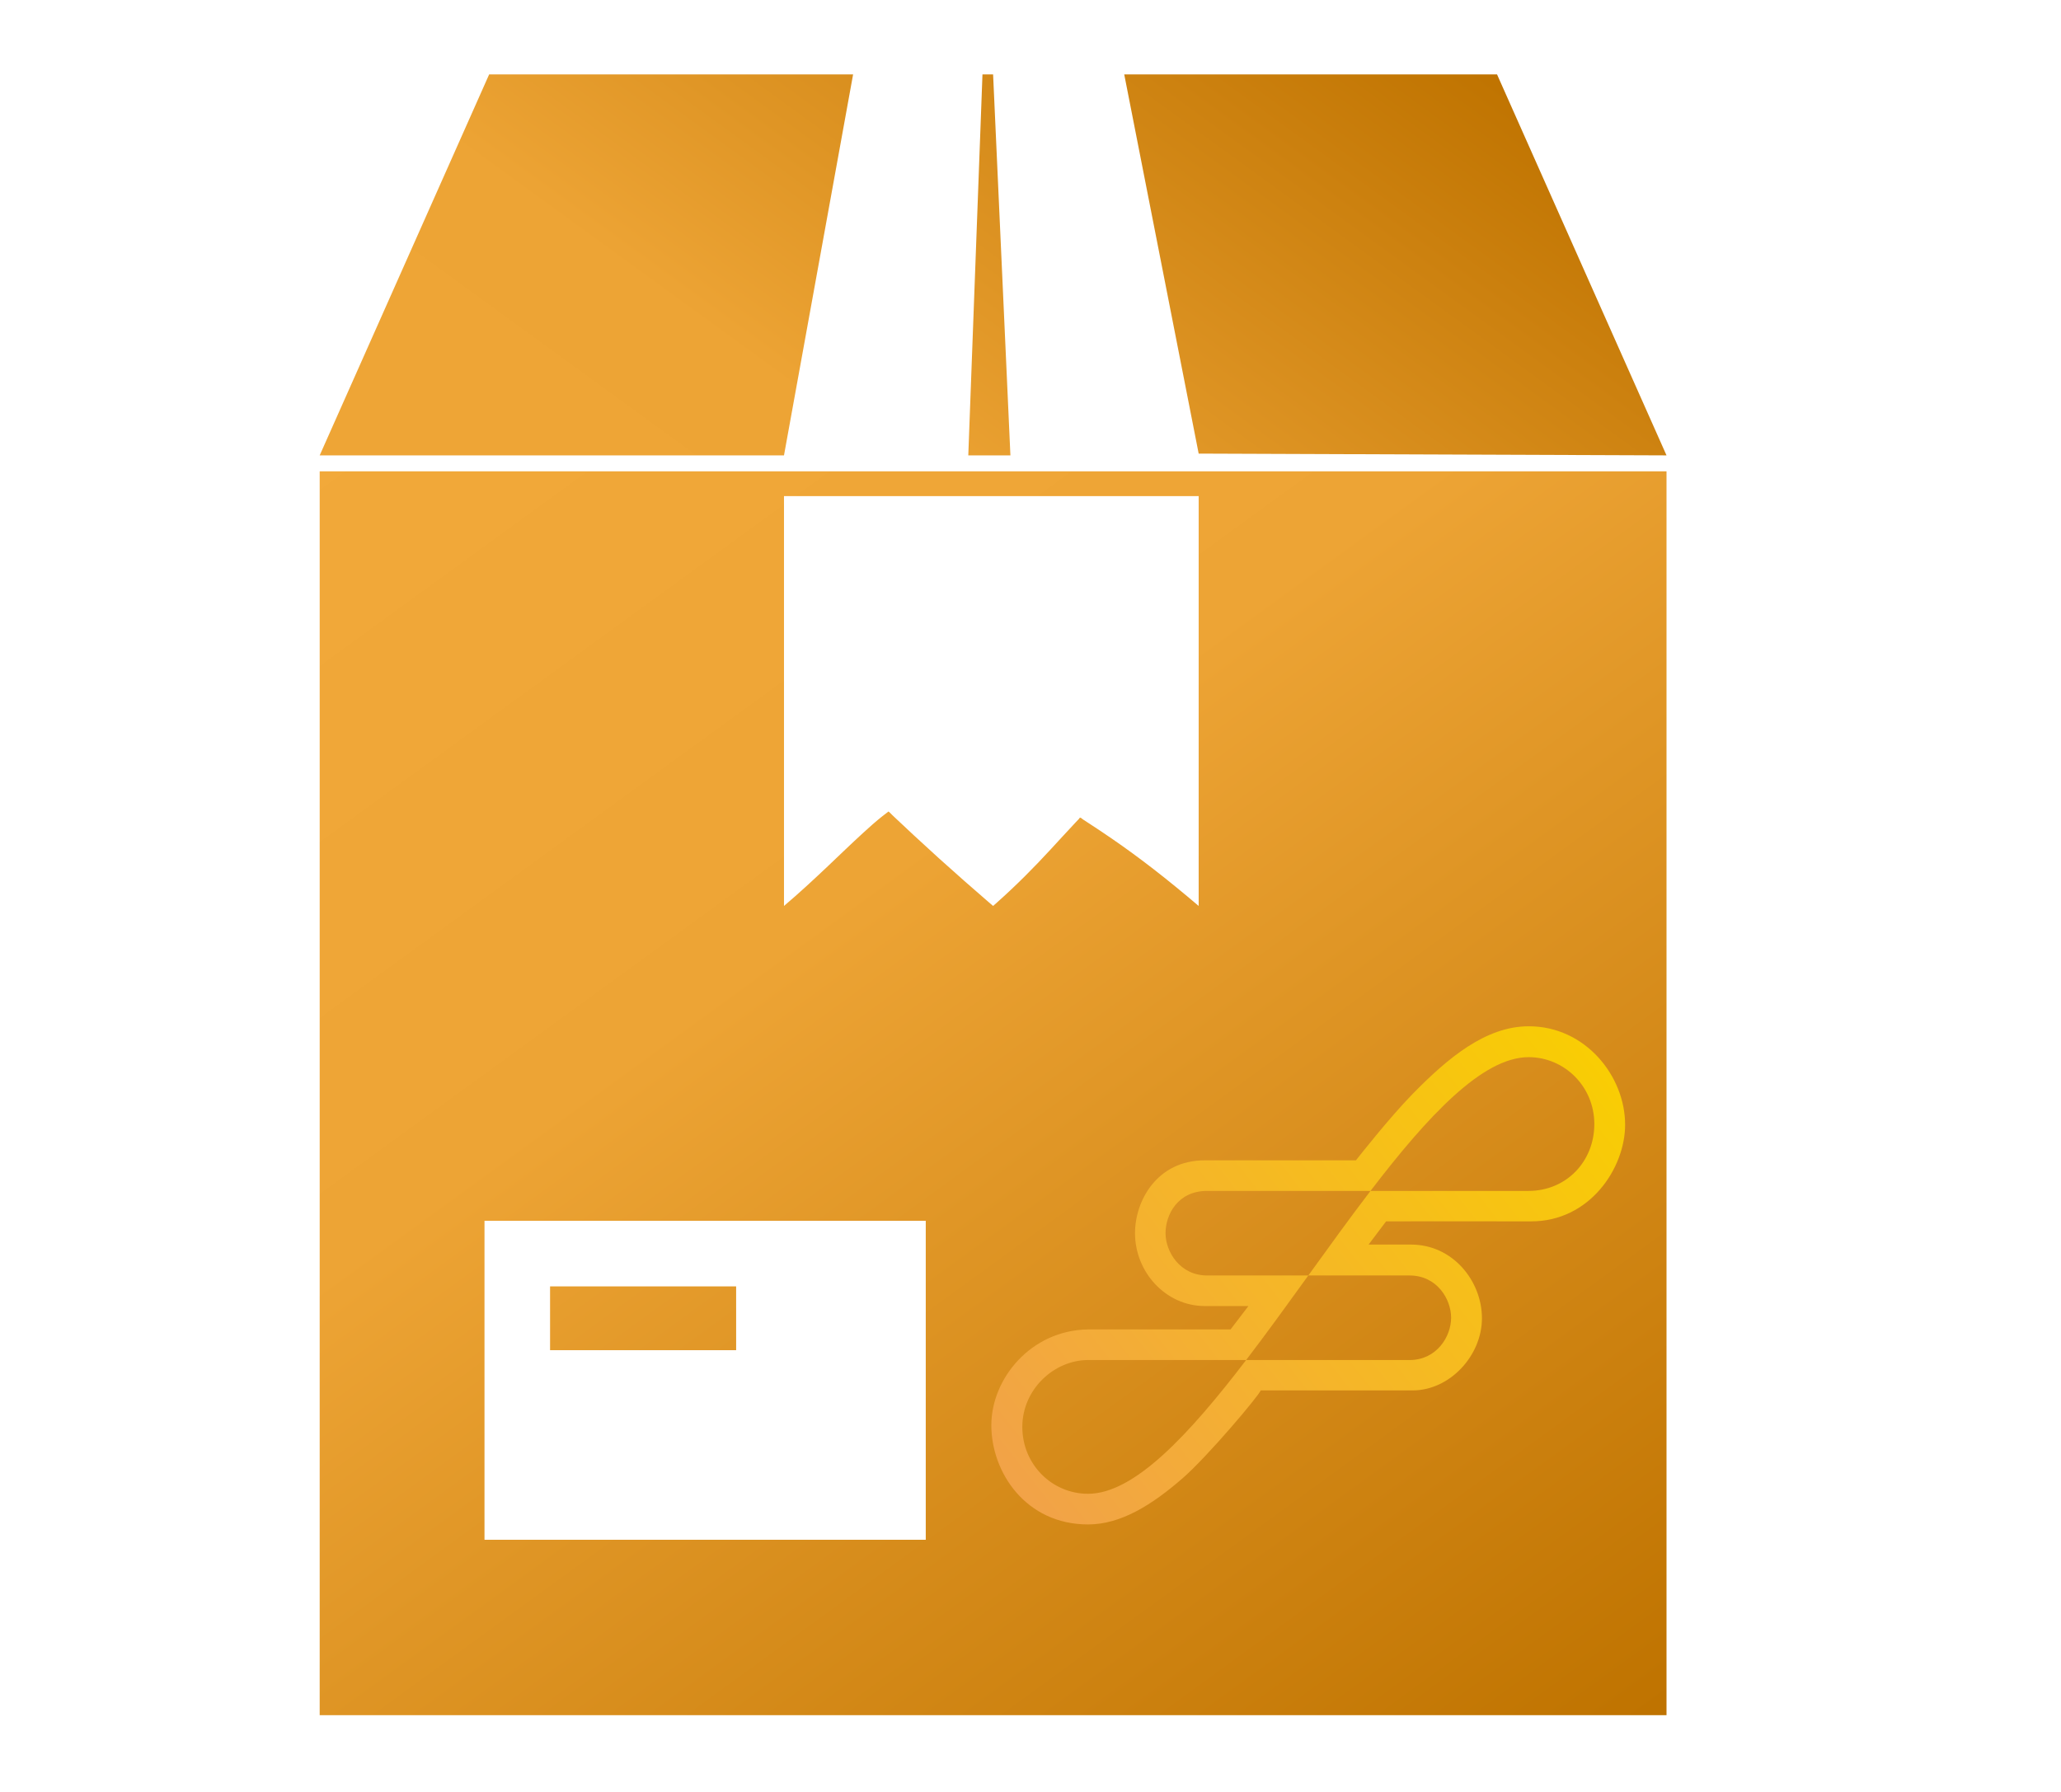
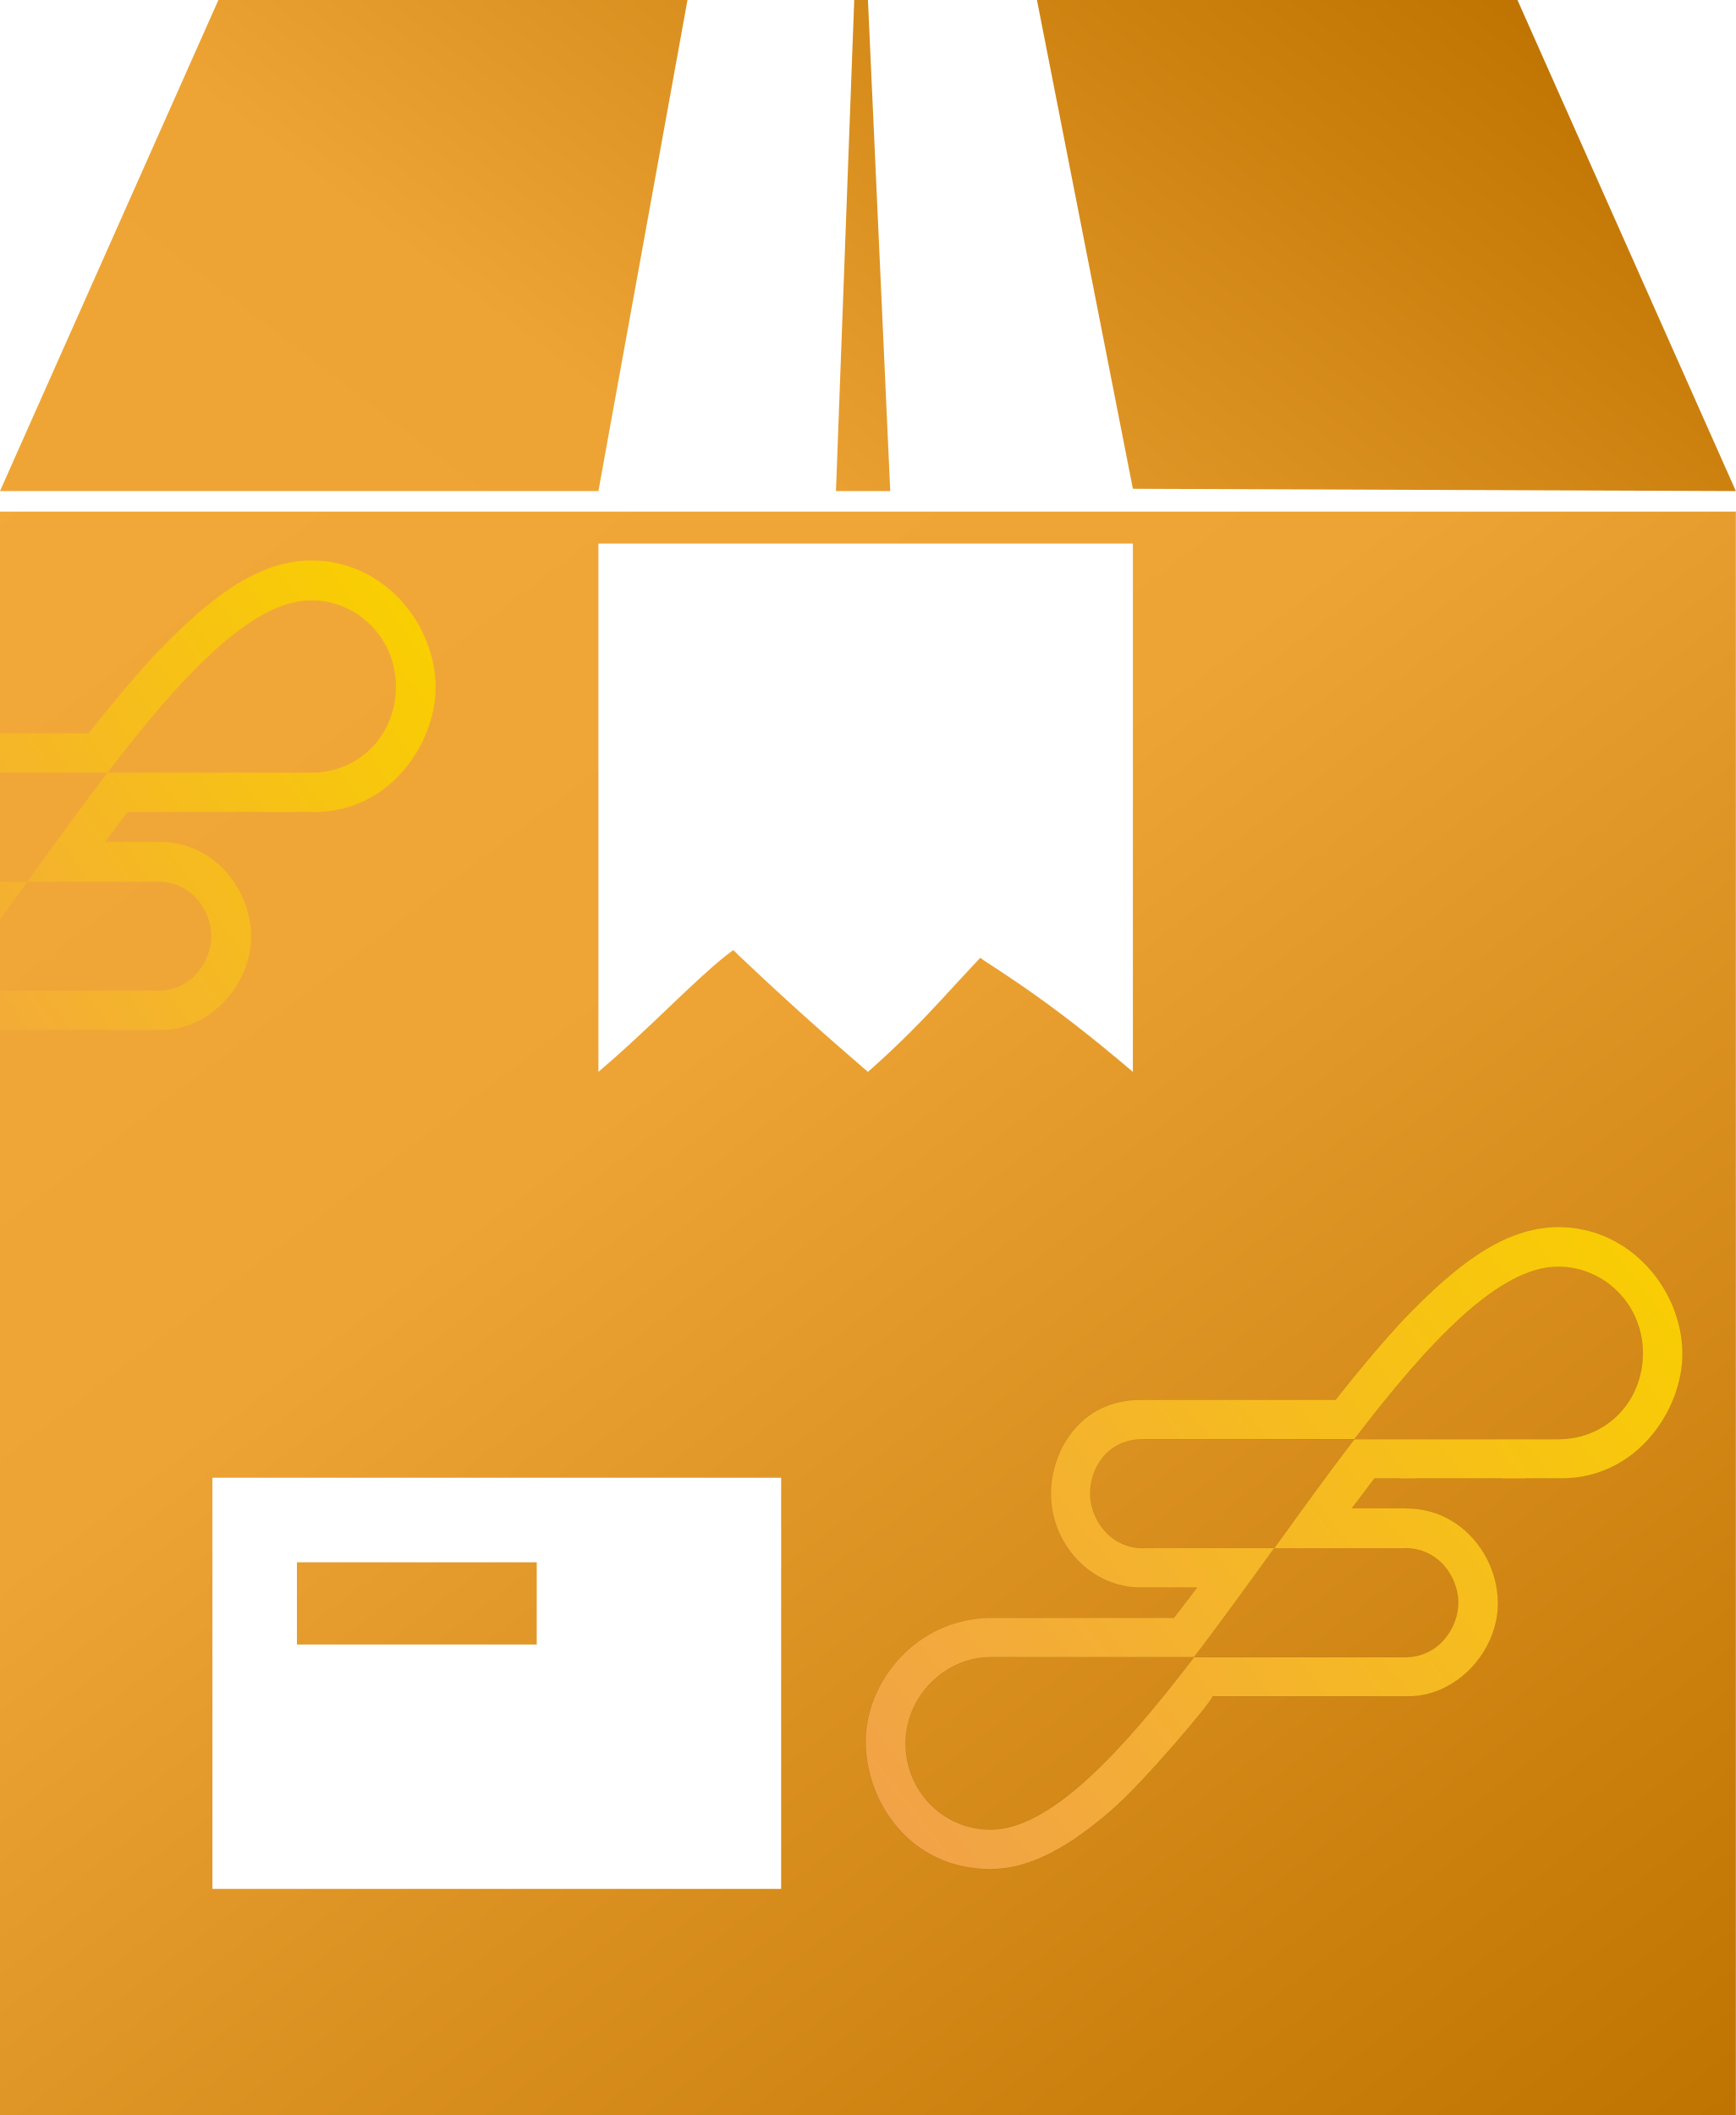
- <svg xmlns="http://www.w3.org/2000/svg" width="100%" height="100%" viewBox="0 0 1163 1011" version="1.1" xml:space="preserve" style="fill-rule:evenodd;clip-rule:evenodd;stroke-linecap:round;stroke-miterlimit:10;">
-   <rect id="Consignment" x="0" y="0" width="1162.63" height="1010.58" style="fill:none;" />
-   <path d="M940.396,968l-760,0l0,-702l760,0l0,702Zm-418,-99l0,-180l-249,0l0,180l249,0Zm-107,-143l0,36l-105,0l0,-36l105,0Zm261,-446l-234,0l0,231.289c8.571,-7.26 16.802,-14.905 24.952,-22.632c6.532,-6.195 13,-12.46 19.638,-18.543c3.578,-3.28 7.203,-6.521 11.007,-9.539c0.903,-0.717 1.817,-1.42 2.747,-2.101c0.109,-0.08 0.219,-0.16 0.329,-0.239c0.109,-0.079 0.218,-0.314 0.327,-0.235c0.807,0.589 1.45,1.375 2.176,2.062c0.71,0.671 1.419,1.342 2.129,2.012c3.331,3.143 6.672,6.275 10.027,9.393c9.326,8.668 18.769,17.21 28.33,25.618c4.164,3.662 8.348,7.302 12.543,10.929c0.023,0.02 3.789,3.274 3.795,3.275c0.007,0.002 2.15,-1.905 2.161,-1.916c2.719,-2.426 5.406,-4.888 8.058,-7.387c5.212,-4.912 10.285,-9.969 15.238,-15.142c4.655,-4.862 9.198,-9.828 13.748,-14.788c2.473,-2.696 4.951,-5.388 7.468,-8.044c0.613,-0.646 1.227,-1.289 1.844,-1.93c0.205,-0.213 0.325,-0.692 0.615,-0.637c0.638,0.119 1.089,0.704 1.632,1.057c1.099,0.713 2.197,1.426 3.294,2.142c4.349,2.84 8.675,5.714 12.955,8.658c7.92,5.448 15.675,11.133 23.275,17.019c8.745,6.773 17.285,13.804 25.712,20.968l0,-231.289Z" style="fill:url(#_Linear1);" />
+ <svg xmlns="http://www.w3.org/2000/svg" width="100%" height="100%" viewBox="0 0 760 926" version="1.1" xml:space="preserve" style="fill-rule:evenodd;clip-rule:evenodd;stroke-linecap:round;stroke-miterlimit:10;">
+   <path d="M760,926l-760,0l0,-702l760,0l0,702Zm-418,-99l0,-180l-249,0l0,180l249,0Zm-107,-143l0,36l-105,0l0,-36l105,0Zm261,-446l-234,0l0,231.289c8.572,-7.26 16.802,-14.905 24.952,-22.632c6.533,-6.195 13.001,-12.46 19.638,-18.543c3.579,-3.28 7.204,-6.521 11.007,-9.539c0.903,-0.717 1.817,-1.42 2.747,-2.101c0.11,-0.08 0.22,-0.16 0.33,-0.239c0.108,-0.079 0.218,-0.314 0.326,-0.235c0.807,0.589 1.451,1.375 2.177,2.062c0.709,0.671 1.419,1.342 2.129,2.012c3.331,3.143 6.672,6.275 10.026,9.393c9.327,8.668 18.769,17.21 28.331,25.618c4.164,3.662 8.348,7.302 12.542,10.929c0.023,0.02 3.789,3.274 3.795,3.275c0.008,0.002 2.15,-1.905 2.162,-1.916c2.719,-2.426 5.405,-4.888 8.057,-7.387c5.213,-4.912 10.286,-9.969 15.239,-15.142c4.655,-4.862 9.198,-9.828 13.747,-14.788c2.474,-2.696 4.952,-5.388 7.469,-8.044c0.612,-0.646 1.226,-1.289 1.844,-1.93c0.204,-0.213 0.325,-0.692 0.615,-0.637c0.637,0.119 1.088,0.704 1.632,1.057c1.099,0.713 2.197,1.426 3.293,2.142c4.35,2.84 8.676,5.714 12.955,8.658c7.921,5.448 15.676,11.133 23.276,17.019c8.745,6.773 17.284,13.804 25.711,20.968l0,-231.289Z" style="fill:url(#_Linear1);" />
  <g>
-     <path d="M765.137,654.847c2.084,-2.623 19.023,-24.212 31.965,-37.426c19.792,-20.206 41.177,-38.227 65.564,-38.227c31.956,0 54.372,28.095 54.372,55.577c0,24.417 -19.924,54.62 -53.115,54.524c-19.027,-0.056 -81.761,0 -81.761,0l-9.882,13.103l23.981,0c23.556,0 39.984,20.56 39.984,41.594c0,21.035 -18.108,40.716 -39.143,40.716l-85.696,0c-0.964,2.893 -30.056,37.405 -44.137,49.628c-17.258,14.981 -34.76,26.006 -53.292,26.006c-35.151,0 -54.581,-29.433 -54.581,-55.941c0,-26.508 22.509,-53.71 54.581,-54.117l80.412,0l10.085,-13.197l-24.605,0c-22.031,0 -39.396,-19.116 -39.396,-41.147c0,-18.209 12.38,-41.093 39.396,-41.093l85.268,0Zm97.432,17.26c21.236,0 37.094,-16.574 37.094,-37.742c0,-21.167 -16.879,-37.741 -37.094,-37.741c-26.03,0 -56.967,33.334 -89.202,75.483l-92.213,0c-16.643,0 -23.453,13.499 -23.453,23.863c0,10.364 8.066,23.863 23.453,23.864l57.119,0c-11.754,16.288 -23.507,32.576 -35.094,47.726l-89.202,0c-19.214,0 -37.094,16.574 -37.094,37.742c0,21.167 16.742,37.741 37.094,37.741c26.03,0 56.968,-33.334 89.202,-75.483l92.213,0c15.328,0 23.454,-13.3 23.454,-23.863c0,-10.564 -8.008,-23.863 -23.454,-23.863l-57.119,0c11.754,-16.289 23.508,-32.577 35.094,-47.727l89.202,0Z" style="fill:url(#_Linear2);" />
-     <path d="M765.141,654.812c-0.006,0.007 -0.005,0.019 0.003,0.025c0.008,0.006 0.02,0.005 0.026,-0.003c0.006,-0.008 0.005,-0.019 -0.003,-0.025c-0.008,-0.007 -0.019,-0.005 -0.026,0.003Z" style="fill:none;stroke:#000;stroke-width:0.02px;" />
-     <path d="M862.6,672.089c-0.01,0 -0.019,0.008 -0.019,0.018c0,0.01 0.009,0.018 0.019,0.018c0.01,0 0.018,-0.008 0.018,-0.018c0,-0.01 -0.008,-0.018 -0.018,-0.018Z" style="fill:none;stroke:#000;stroke-width:0.02px;" />
-     <circle cx="765.106" cy="654.847" r="0.018" style="fill:none;stroke:#000;stroke-width:0.02px;" />
-     <circle cx="862.539" cy="672.107" r="0.018" style="fill:none;stroke:#000;stroke-width:0.02px;" />
-     <path d="M765.167,654.809c2.212,-2.787 19.053,-24.236 31.935,-37.388c19.792,-20.206 41.177,-38.227 65.564,-38.227c31.956,0 54.372,28.095 54.372,55.577c0,24.417 -19.924,54.62 -53.115,54.524c-19.027,-0.056 -81.761,0 -81.761,0l-9.882,13.103l23.981,0c23.556,0 39.984,20.56 39.984,41.594c0,21.035 -18.108,40.716 -39.143,40.716l-85.696,0c-0.964,2.893 -30.056,37.405 -44.137,49.628c-17.258,14.981 -34.76,26.006 -53.292,26.006c-35.151,0 -54.581,-29.433 -54.581,-55.941c0,-26.508 22.509,-53.71 54.581,-54.117l80.412,0l10.085,-13.197l-24.605,0c-22.031,0 -39.396,-19.116 -39.396,-41.147c0,-18.209 12.38,-41.093 39.396,-41.093l85.219,0m97.53,17.26c21.211,-0.025 37.045,-16.591 37.045,-37.742c0,-21.167 -16.879,-37.741 -37.094,-37.741c-26.03,0 -56.967,33.334 -89.202,75.483l-92.213,0c-16.643,0 -23.453,13.499 -23.453,23.863c0,10.364 8.066,23.863 23.453,23.864l57.119,0c-11.754,16.288 -23.507,32.576 -35.094,47.726l-89.202,0c-19.214,0 -37.094,16.574 -37.094,37.742c0,21.167 16.742,37.741 37.094,37.741c26.03,0 56.968,-33.334 89.202,-75.483l92.213,0c15.328,0 23.454,-13.3 23.454,-23.863c0,-10.564 -8.008,-23.863 -23.454,-23.863l-57.119,0c11.754,-16.289 23.508,-32.577 35.094,-47.727l89.154,0" style="fill:none;stroke:#000;stroke-width:0.02px;stroke-linejoin:round;stroke-miterlimit:1.5;" />
+     <path d="M584.741,612.847c2.085,-2.623 19.023,-24.212 31.966,-37.426c19.791,-20.206 41.176,-38.227 65.564,-38.227c31.955,0 54.372,28.095 54.372,55.577c0,24.417 -19.925,54.62 -53.115,54.524c-19.027,-0.056 -81.762,0 -81.762,0l-9.882,13.103l23.982,0c23.555,0 39.984,20.56 39.984,41.594c0,21.035 -18.109,40.716 -39.143,40.716l-85.696,0c-0.965,2.893 -30.056,37.405 -44.138,49.628c-17.258,14.981 -34.759,26.006 -53.291,26.006c-35.151,0 -54.582,-29.433 -54.582,-55.941c0,-26.508 22.509,-53.71 54.582,-54.117l80.411,0l10.085,-13.197l-24.604,0c-22.032,0 -39.397,-19.116 -39.397,-41.147c0,-18.209 12.38,-41.093 39.397,-41.093l85.267,0Zm97.433,17.26c21.236,0 37.094,-16.574 37.094,-37.742c0,-21.167 -16.879,-37.741 -37.094,-37.741c-26.03,0 -56.968,33.334 -89.202,75.483l-92.213,0c-16.643,0 -23.454,13.499 -23.454,23.863c0,10.364 8.067,23.863 23.454,23.864l57.119,0c-11.754,16.288 -23.508,32.576 -35.094,47.726l-89.202,0c-19.215,0 -37.094,16.574 -37.094,37.742c0,21.167 16.741,37.741 37.094,37.741c26.03,0 56.967,-33.334 89.202,-75.483l92.213,0c15.328,0 23.453,-13.3 23.453,-23.863c0,-10.564 -8.007,-23.863 -23.453,-23.863l-57.119,0c11.754,-16.289 23.507,-32.577 35.094,-47.727l89.202,0Z" style="fill:url(#_Linear2);" />
+     <path d="M584.746,612.812c-0.006,0.007 -0.005,0.019 0.003,0.025c0.008,0.006 0.019,0.005 0.025,-0.003c0.007,-0.008 0.005,-0.019 -0.002,-0.025c-0.008,-0.007 -0.02,-0.005 -0.026,0.003Z" style="fill:none;stroke:#000;stroke-width:0.02px;" />
+     <path d="M682.204,630.089c-0.01,0 -0.018,0.008 -0.018,0.018c0,0.01 0.008,0.018 0.018,0.018c0.01,0 0.018,-0.008 0.018,-0.018c0,-0.01 -0.008,-0.018 -0.018,-0.018Z" style="fill:none;stroke:#000;stroke-width:0.02px;" />
+     <circle cx="584.711" cy="612.847" r="0.018" style="fill:none;stroke:#000;stroke-width:0.02px;" />
+     <circle cx="682.143" cy="630.107" r="0.018" style="fill:none;stroke:#000;stroke-width:0.02px;" />
+     <path d="M584.772,612.809c2.212,-2.787 19.053,-24.236 31.935,-37.388c19.791,-20.206 41.176,-38.227 65.564,-38.227c31.955,0 54.372,28.095 54.372,55.577c0,24.417 -19.925,54.62 -53.115,54.524c-19.027,-0.056 -81.762,0 -81.762,0l-9.882,13.103l23.982,0c23.555,0 39.984,20.56 39.984,41.594c0,21.035 -18.109,40.716 -39.143,40.716l-85.696,0c-0.965,2.893 -30.056,37.405 -44.138,49.628c-17.258,14.981 -34.759,26.006 -53.291,26.006c-35.151,0 -54.582,-29.433 -54.582,-55.941c0,-26.508 22.509,-53.71 54.582,-54.117l80.411,0l10.085,-13.197l-24.604,0c-22.032,0 -39.397,-19.116 -39.397,-41.147c0,-18.209 12.38,-41.093 39.397,-41.093l85.219,0m97.529,17.26c21.212,-0.025 37.046,-16.591 37.046,-37.742c0,-21.167 -16.879,-37.741 -37.094,-37.741c-26.03,0 -56.968,33.334 -89.202,75.483l-92.213,0c-16.643,0 -23.454,13.499 -23.454,23.863c0,10.364 8.067,23.863 23.454,23.864l57.119,0c-11.754,16.288 -23.508,32.576 -35.094,47.726l-89.202,0c-19.215,0 -37.094,16.574 -37.094,37.742c0,21.167 16.741,37.741 37.094,37.741c26.03,0 56.967,-33.334 89.202,-75.483l92.213,0c15.328,0 23.453,-13.3 23.453,-23.863c0,-10.564 -8.007,-23.863 -23.453,-23.863l-57.119,0c11.754,-16.289 23.507,-32.577 35.094,-47.727l89.153,0" style="fill:none;stroke:#000;stroke-width:0.02px;stroke-linejoin:round;stroke-miterlimit:1.5;" />
  </g>
-   <path d="M940.396,257l-264,-1l-42,-214l-74,0l9.766,215l-23.766,0l8,-215l-73,0l-39,215l-262,0l95.624,-215l568.751,0l95.625,215Z" style="fill:url(#_Linear3);" />
+   <g>
+     <path d="M0,321.036l38.818,0c2.084,-2.623 19.023,-24.212 31.966,-37.426c19.791,-20.206 41.176,-38.226 65.564,-38.226c31.955,0 54.372,28.094 54.372,55.576c0,24.417 -19.925,54.62 -53.115,54.524c-19.027,-0.055 -81.762,0 -81.762,0l-9.882,13.103l23.982,0c23.555,0 39.984,20.56 39.984,41.595c0,21.034 -18.109,40.716 -39.143,40.716l-70.784,0l0,-17.149l69.073,0c15.329,0 23.454,-13.299 23.454,-23.863c0,-10.563 -8.007,-23.863 -23.454,-23.863l-57.118,0c11.753,-16.288 23.507,-32.577 35.094,-47.726l89.202,0c21.236,-0.001 37.094,-16.575 37.094,-37.742c0,-21.168 -16.879,-37.742 -37.094,-37.742c-26.031,0 -56.968,33.335 -89.202,75.484l-47.049,0l0,-17.261Zm0,81.517l0,-16.53l11.955,0c-3.987,5.525 -7.974,11.05 -11.955,16.53Z" style="fill:url(#_Linear3);" />
+   </g>
+   <path d="M760,215l-264,-1l-42,-214l-74,0l9.766,215l-23.766,0l8,-215l-73,0l-39,215l-262,0l95.625,-215l568.75,0l95.625,215Z" style="fill:url(#_Linear4);" />
  <defs>
-     <linearGradient id="_Linear1" x1="0" y1="0" x2="1" y2="0" gradientUnits="userSpaceOnUse" gradientTransform="matrix(667,917,-1106.43,804.788,273.396,51)">
+     <linearGradient id="_Linear1" x1="0" y1="0" x2="1" y2="0" gradientUnits="userSpaceOnUse" gradientTransform="matrix(667,917,-1106.43,804.788,93,9)">
      <stop offset="0" style="stop-color:#f3aa3b;stop-opacity:1" />
      <stop offset="0.43" style="stop-color:#eda435;stop-opacity:1" />
      <stop offset="1" style="stop-color:#bf7300;stop-opacity:1" />
    </linearGradient>
-     <linearGradient id="_Linear2" x1="0" y1="0" x2="1" y2="0" gradientUnits="userSpaceOnUse" gradientTransform="matrix(-363.501,284.339,-284.339,-363.501,914.304,581.392)">
+     <linearGradient id="_Linear2" x1="0" y1="0" x2="1" y2="0" gradientUnits="userSpaceOnUse" gradientTransform="matrix(-363.501,284.339,-284.339,-363.501,733.909,539.392)">
      <stop offset="0" style="stop-color:#f9cf00;stop-opacity:1" />
      <stop offset="1" style="stop-color:#f19f4d;stop-opacity:1" />
    </linearGradient>
-     <linearGradient id="_Linear3" x1="0" y1="0" x2="1" y2="0" gradientUnits="userSpaceOnUse" gradientTransform="matrix(675,-917,259.414,190.954,180.396,959)">
+     <linearGradient id="_Linear3" x1="0" y1="0" x2="1" y2="0" gradientUnits="userSpaceOnUse" gradientTransform="matrix(-289.5,206.289,-248.904,-349.305,182.5,263)">
+       <stop offset="0" style="stop-color:#f9cf00;stop-opacity:1" />
+       <stop offset="1" style="stop-color:#f19f4d;stop-opacity:1" />
+     </linearGradient>
+     <linearGradient id="_Linear4" x1="0" y1="0" x2="1" y2="0" gradientUnits="userSpaceOnUse" gradientTransform="matrix(675,-917,259.414,190.954,0,917)">
      <stop offset="0" style="stop-color:#f3aa3b;stop-opacity:1" />
      <stop offset="0.66" style="stop-color:#eda435;stop-opacity:1" />
      <stop offset="1" style="stop-color:#bf7300;stop-opacity:1" />
    </linearGradient>
  </defs>
</svg>
